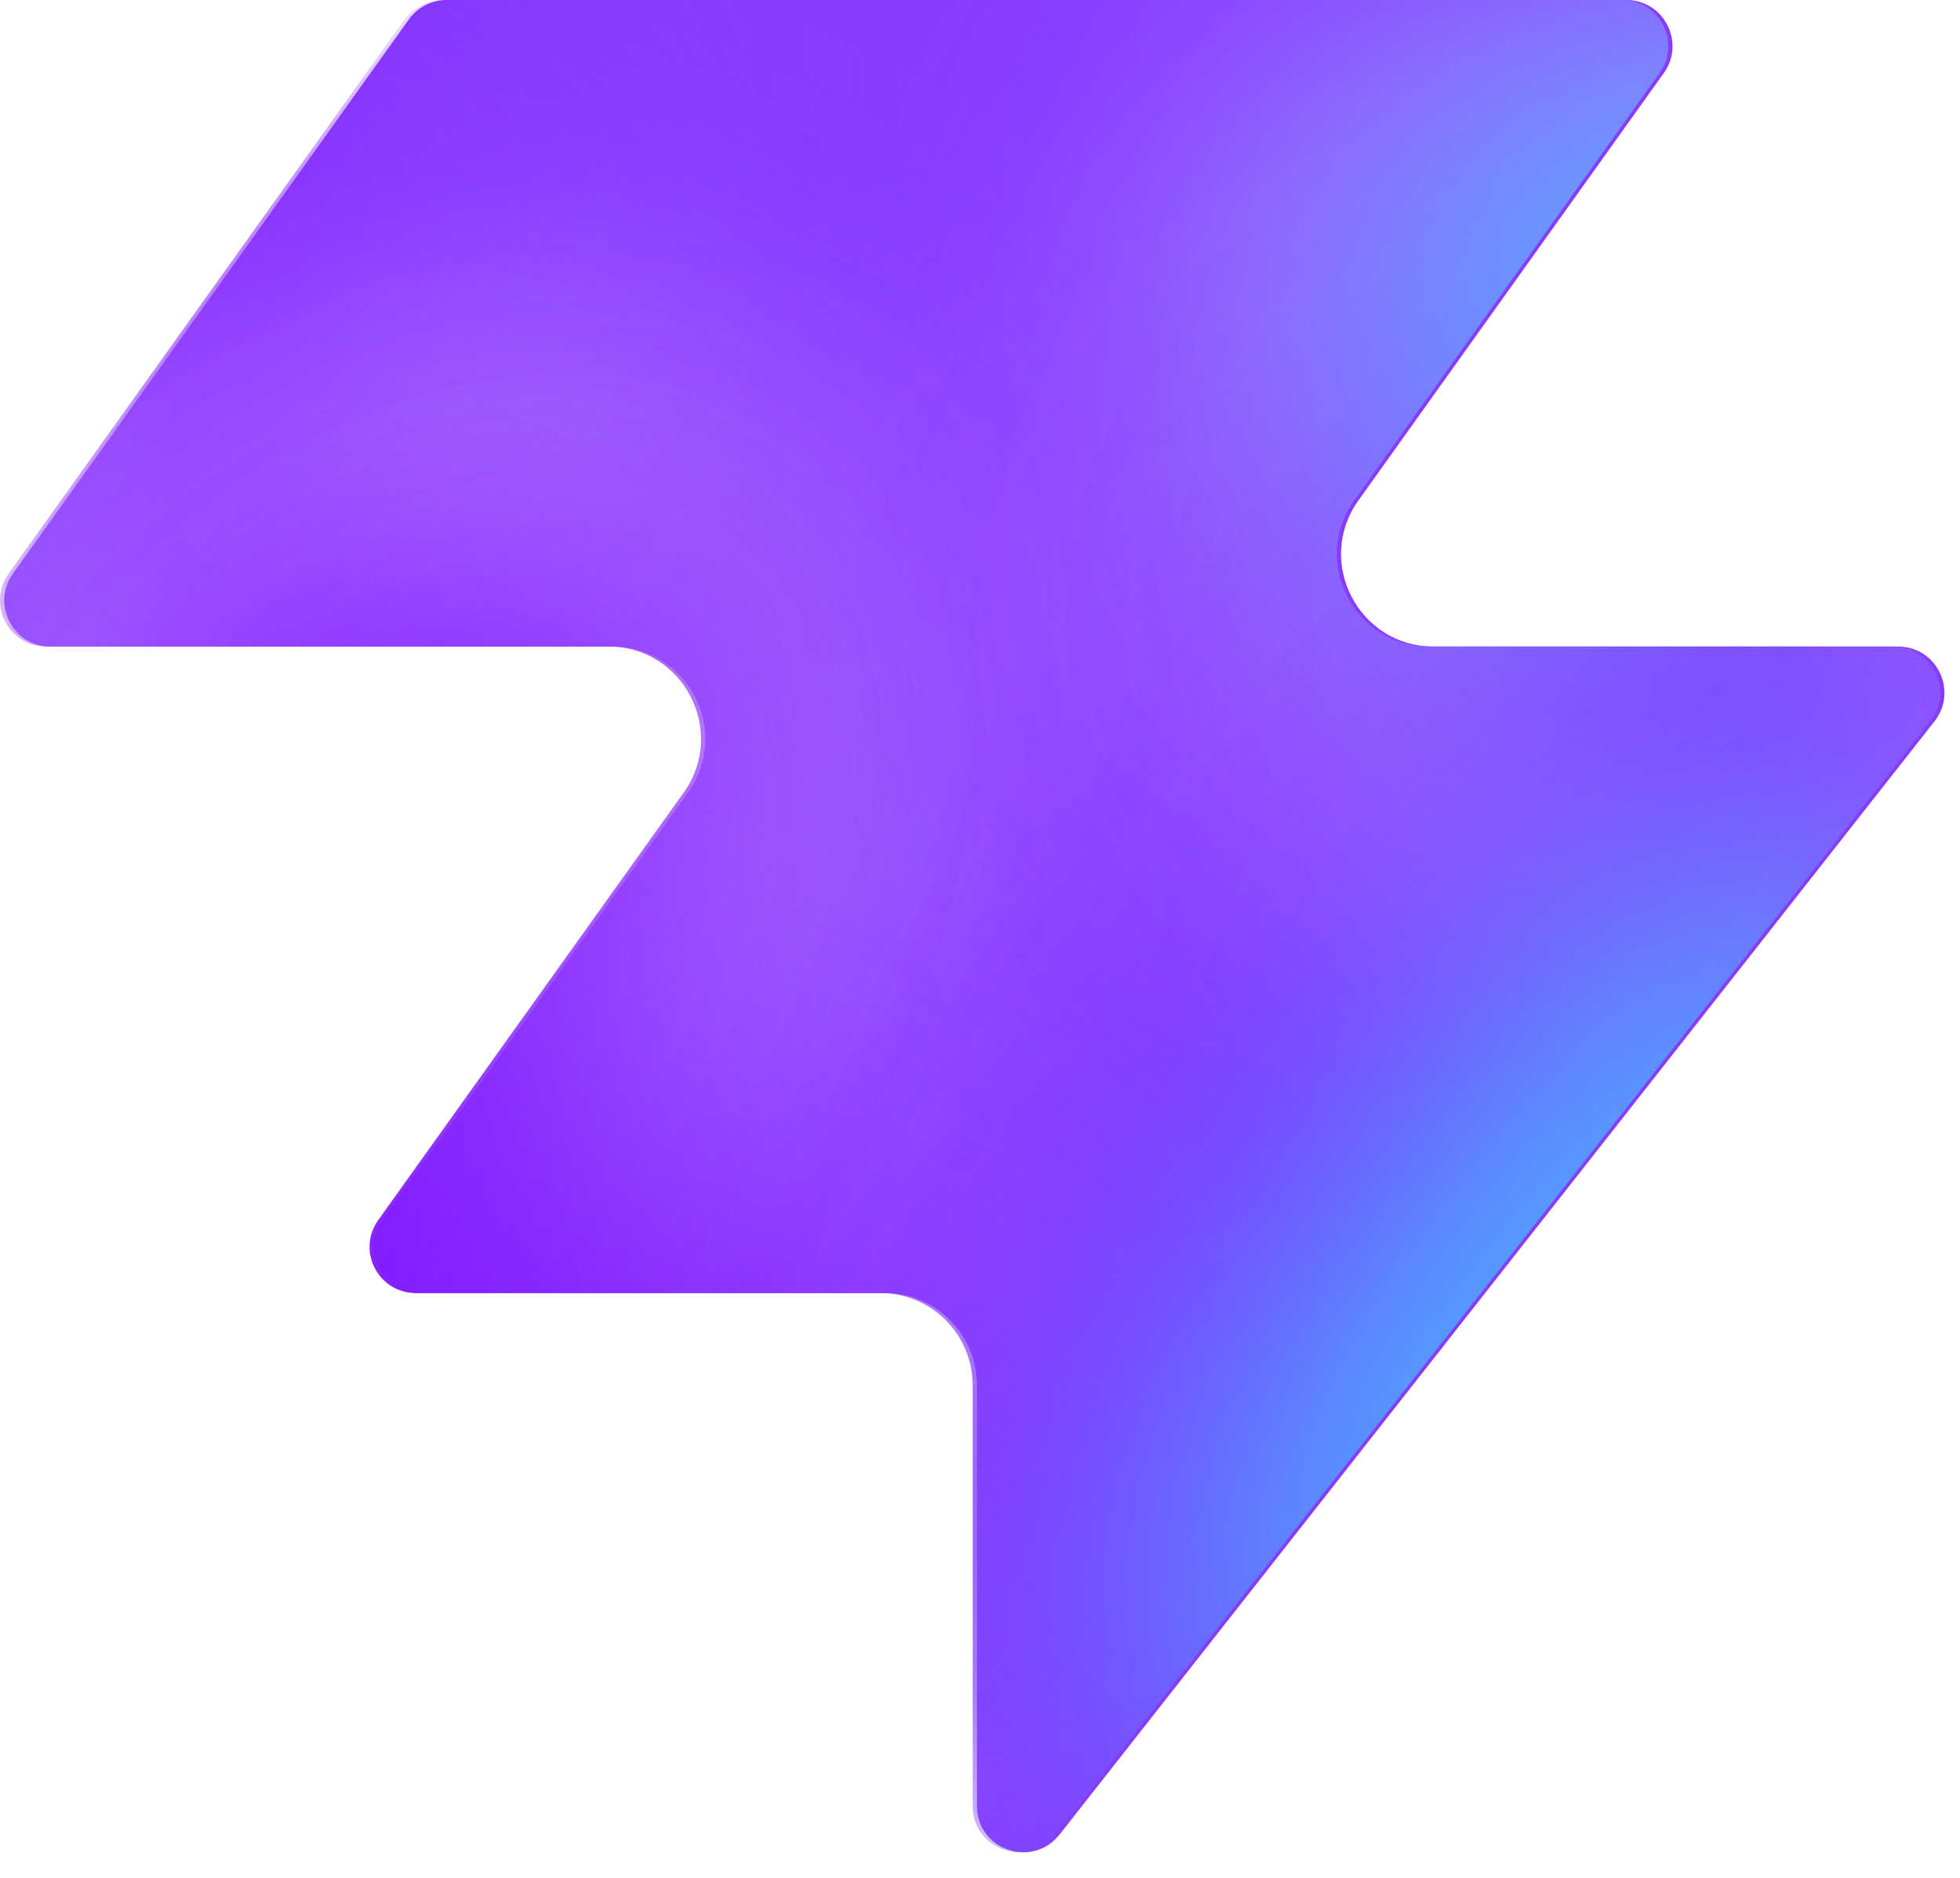
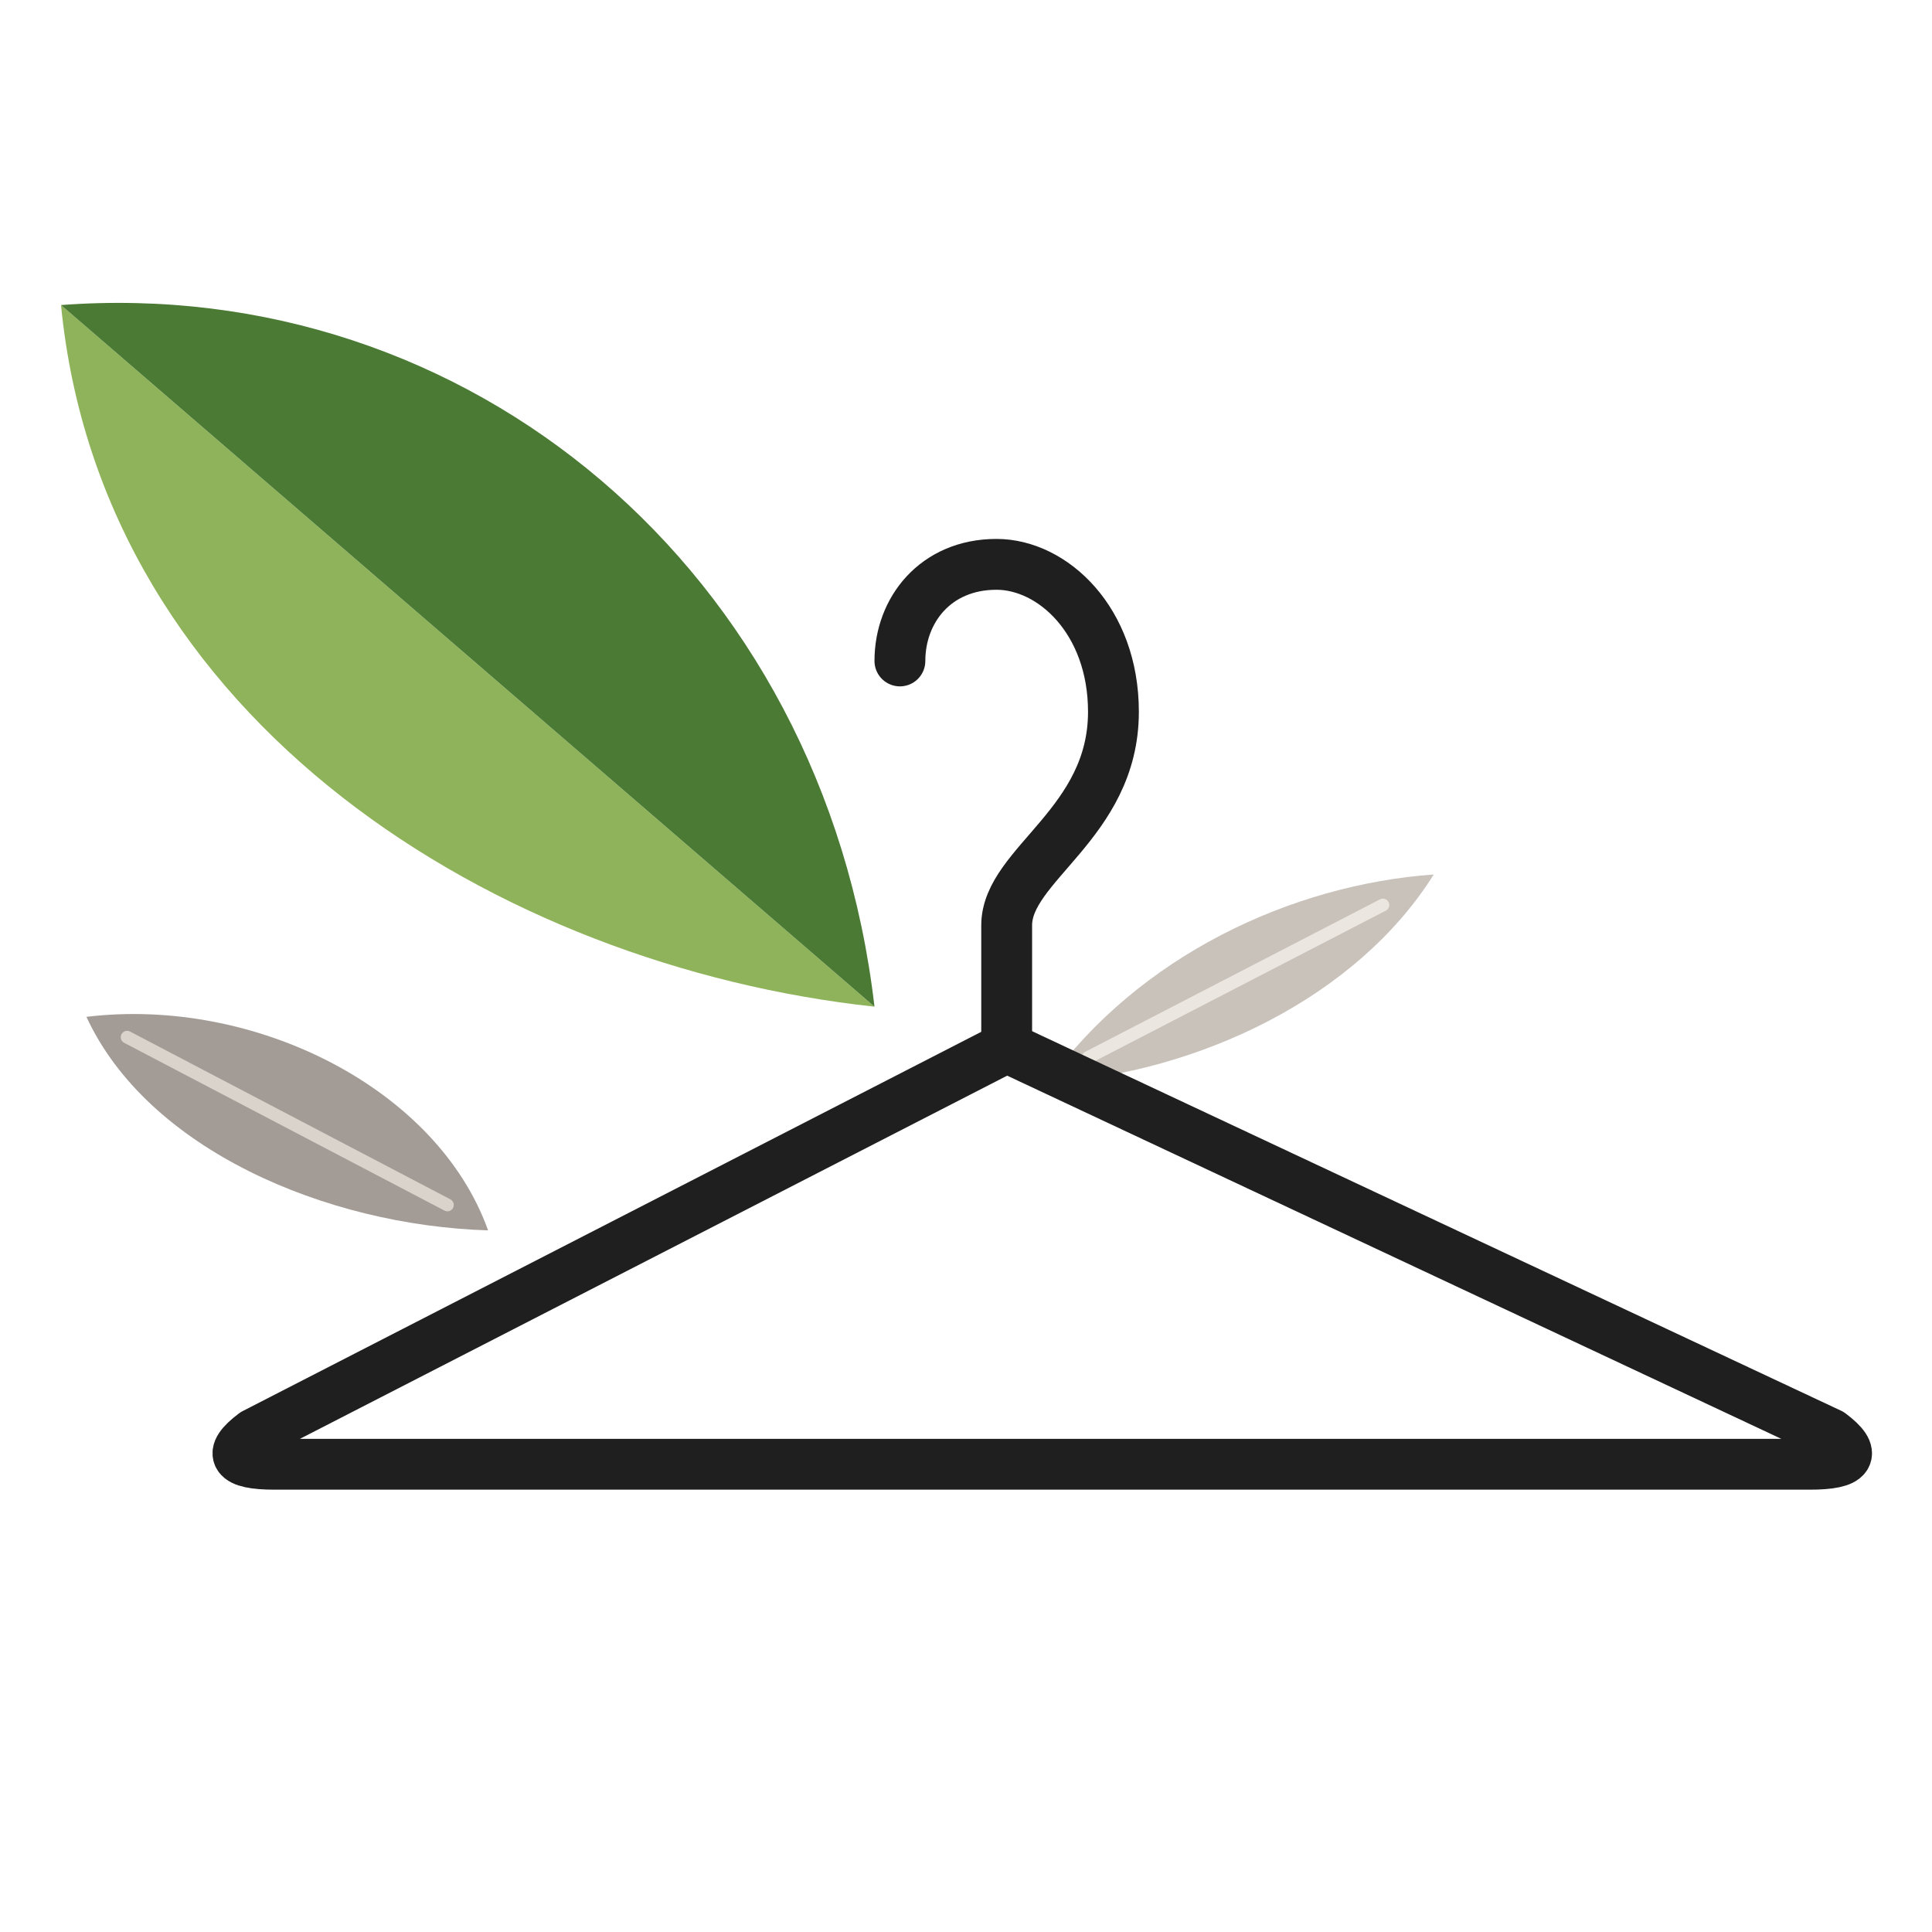
- <svg xmlns="http://www.w3.org/2000/svg" width="48" height="46" fill="none" viewBox="0 0 48 46">
-   <path fill="#863bff" d="M25.946 44.938c-.664.845-2.021.375-2.021-.698V33.937a2.26 2.26 0 0 0-2.262-2.262H10.287c-.92 0-1.456-1.04-.92-1.788l7.48-10.471c1.07-1.497 0-3.578-1.842-3.578H1.237c-.92 0-1.456-1.04-.92-1.788L10.013.474c.214-.297.556-.474.92-.474h28.894c.92 0 1.456 1.04.92 1.788l-7.48 10.471c-1.07 1.498 0 3.579 1.842 3.579h11.377c.943 0 1.473 1.088.89 1.83L25.947 44.94z" style="fill:#863bff;fill:color(display-p3 .525 .23 1);fill-opacity:1" />
-   <mask id="a" width="48" height="46" x="0" y="0" maskUnits="userSpaceOnUse" style="mask-type:alpha">
-     <path fill="#000" d="M25.842 44.938c-.664.844-2.021.375-2.021-.698V33.937a2.26 2.26 0 0 0-2.262-2.262H10.183c-.92 0-1.456-1.04-.92-1.788l7.48-10.471c1.07-1.498 0-3.579-1.842-3.579H1.133c-.92 0-1.456-1.04-.92-1.787L9.91.473c.214-.297.556-.474.92-.474h28.894c.92 0 1.456 1.04.92 1.788l-7.48 10.471c-1.07 1.498 0 3.578 1.842 3.578h11.377c.943 0 1.473 1.088.89 1.832L25.843 44.94z" style="fill:#000;fill-opacity:1" />
-   </mask>
-   <g mask="url(#a)">
-     <g filter="url(#b)">
-       <ellipse cx="5.508" cy="14.704" fill="#ede6ff" rx="5.508" ry="14.704" style="fill:#ede6ff;fill:color(display-p3 .927 .903 1);fill-opacity:1" transform="matrix(.00324 1 1 -.00324 -4.47 31.516)" />
-     </g>
-     <g filter="url(#c)">
-       <ellipse cx="10.399" cy="29.851" fill="#ede6ff" rx="10.399" ry="29.851" style="fill:#ede6ff;fill:color(display-p3 .927 .903 1);fill-opacity:1" transform="matrix(.00324 1 1 -.00324 -39.328 7.883)" />
-     </g>
-     <g filter="url(#d)">
-       <ellipse cx="5.508" cy="30.487" fill="#7e14ff" rx="5.508" ry="30.487" style="fill:#7e14ff;fill:color(display-p3 .492 .077 1);fill-opacity:1" transform="rotate(89.814 -25.913 -14.639)scale(1 -1)" />
-     </g>
-     <g filter="url(#e)">
-       <ellipse cx="5.508" cy="30.599" fill="#7e14ff" rx="5.508" ry="30.599" style="fill:#7e14ff;fill:color(display-p3 .492 .077 1);fill-opacity:1" transform="rotate(89.814 -32.644 -3.334)scale(1 -1)" />
-     </g>
-     <g filter="url(#f)">
-       <ellipse cx="5.508" cy="30.599" fill="#7e14ff" rx="5.508" ry="30.599" style="fill:#7e14ff;fill:color(display-p3 .492 .077 1);fill-opacity:1" transform="matrix(.00324 1 1 -.00324 -34.34 30.47)" />
-     </g>
-     <g filter="url(#g)">
-       <ellipse cx="14.072" cy="22.078" fill="#ede6ff" rx="14.072" ry="22.078" style="fill:#ede6ff;fill:color(display-p3 .927 .903 1);fill-opacity:1" transform="rotate(93.35 24.506 48.493)scale(-1 1)" />
-     </g>
-     <g filter="url(#h)">
-       <ellipse cx="3.47" cy="21.501" fill="#7e14ff" rx="3.47" ry="21.501" style="fill:#7e14ff;fill:color(display-p3 .492 .077 1);fill-opacity:1" transform="rotate(89.009 28.708 47.59)scale(-1 1)" />
-     </g>
-     <g filter="url(#i)">
-       <ellipse cx="3.47" cy="21.501" fill="#7e14ff" rx="3.47" ry="21.501" style="fill:#7e14ff;fill:color(display-p3 .492 .077 1);fill-opacity:1" transform="rotate(89.009 28.708 47.59)scale(-1 1)" />
-     </g>
-     <g filter="url(#j)">
-       <ellipse cx=".387" cy="8.972" fill="#7e14ff" rx="4.407" ry="29.108" style="fill:#7e14ff;fill:color(display-p3 .492 .077 1);fill-opacity:1" transform="rotate(39.51 .387 8.972)" />
-     </g>
-     <g filter="url(#k)">
-       <ellipse cx="47.523" cy="-6.092" fill="#7e14ff" rx="4.407" ry="29.108" style="fill:#7e14ff;fill:color(display-p3 .492 .077 1);fill-opacity:1" transform="rotate(37.892 47.523 -6.092)" />
-     </g>
-     <g filter="url(#l)">
-       <ellipse cx="41.412" cy="6.333" fill="#47bfff" rx="5.971" ry="9.665" style="fill:#47bfff;fill:color(display-p3 .28 .748 1);fill-opacity:1" transform="rotate(37.892 41.412 6.333)" />
-     </g>
-     <g filter="url(#m)">
-       <ellipse cx="-1.879" cy="38.332" fill="#7e14ff" rx="4.407" ry="29.108" style="fill:#7e14ff;fill:color(display-p3 .492 .077 1);fill-opacity:1" transform="rotate(37.892 -1.88 38.332)" />
-     </g>
-     <g filter="url(#n)">
-       <ellipse cx="-1.879" cy="38.332" fill="#7e14ff" rx="4.407" ry="29.108" style="fill:#7e14ff;fill:color(display-p3 .492 .077 1);fill-opacity:1" transform="rotate(37.892 -1.88 38.332)" />
-     </g>
-     <g filter="url(#o)">
-       <ellipse cx="35.651" cy="29.907" fill="#7e14ff" rx="4.407" ry="29.108" style="fill:#7e14ff;fill:color(display-p3 .492 .077 1);fill-opacity:1" transform="rotate(37.892 35.651 29.907)" />
-     </g>
-     <g filter="url(#p)">
-       <ellipse cx="38.418" cy="32.4" fill="#47bfff" rx="5.971" ry="15.297" style="fill:#47bfff;fill:color(display-p3 .28 .748 1);fill-opacity:1" transform="rotate(37.892 38.418 32.4)" />
-     </g>
+ <svg xmlns="http://www.w3.org/2000/svg" viewBox="30 -30 380 380" fill="none">
+   <style>
+     .hanger { stroke: #1f1f1f; }
+     @media (prefers-color-scheme: dark) { .hanger { stroke: #f2ede6; } }
+   </style>
+   <path d="M47 170 C80 166 116 184 126 212 C94 211 59 196 47 170 Z" fill="#a39c96" />
+   <path d="M55 174 L118 207" stroke="#d9d3cc" stroke-width="2.5" stroke-linecap="round" />
+   <path d="M236 183 C254 158 284 144 312 142 C297 166 266 181 236 183 Z" fill="#c9c2bb" />
+   <path d="M244 178 L302 148" stroke="#ebe6e0" stroke-width="2.5" stroke-linecap="round" />
+   <path d="M42 30 C50 112 128 160 202 168 Z" fill="#8fb35a" />
+   <path d="M42 30 C122 24 192 82 202 168 Z" fill="#4a7a33" />
+   <g class="hanger" stroke-width="10" stroke-linecap="round" stroke-linejoin="round">
+     <path d="M228 176 L228 152 C228 140 249 132 249 110 C249 92 237 81 226 81 C214 81 207 90 207 100" />
+     <path d="M228 176 L80 252 Q72 258 84 258 L386 258 Q398 258 390 252 Z" />
  </g>
-   <defs>
-     <filter id="b" width="60.045" height="41.654" x="-19.77" y="16.149" color-interpolation-filters="sRGB" filterUnits="userSpaceOnUse">
-       <feFlood flood-opacity="0" result="BackgroundImageFix" />
-       <feBlend in="SourceGraphic" in2="BackgroundImageFix" result="shape" />
-       <feGaussianBlur result="effect1_foregroundBlur_2002_17158" stdDeviation="7.659" />
-     </filter>
-     <filter id="c" width="90.34" height="51.437" x="-54.613" y="-7.533" color-interpolation-filters="sRGB" filterUnits="userSpaceOnUse">
-       <feFlood flood-opacity="0" result="BackgroundImageFix" />
-       <feBlend in="SourceGraphic" in2="BackgroundImageFix" result="shape" />
-       <feGaussianBlur result="effect1_foregroundBlur_2002_17158" stdDeviation="7.659" />
-     </filter>
-     <filter id="d" width="79.355" height="29.4" x="-49.64" y="2.03" color-interpolation-filters="sRGB" filterUnits="userSpaceOnUse">
-       <feFlood flood-opacity="0" result="BackgroundImageFix" />
-       <feBlend in="SourceGraphic" in2="BackgroundImageFix" result="shape" />
-       <feGaussianBlur result="effect1_foregroundBlur_2002_17158" stdDeviation="4.596" />
-     </filter>
-     <filter id="e" width="79.579" height="29.4" x="-45.045" y="20.029" color-interpolation-filters="sRGB" filterUnits="userSpaceOnUse">
-       <feFlood flood-opacity="0" result="BackgroundImageFix" />
-       <feBlend in="SourceGraphic" in2="BackgroundImageFix" result="shape" />
-       <feGaussianBlur result="effect1_foregroundBlur_2002_17158" stdDeviation="4.596" />
-     </filter>
-     <filter id="f" width="79.579" height="29.4" x="-43.513" y="21.178" color-interpolation-filters="sRGB" filterUnits="userSpaceOnUse">
-       <feFlood flood-opacity="0" result="BackgroundImageFix" />
-       <feBlend in="SourceGraphic" in2="BackgroundImageFix" result="shape" />
-       <feGaussianBlur result="effect1_foregroundBlur_2002_17158" stdDeviation="4.596" />
-     </filter>
-     <filter id="g" width="74.749" height="58.852" x="15.756" y="-17.901" color-interpolation-filters="sRGB" filterUnits="userSpaceOnUse">
-       <feFlood flood-opacity="0" result="BackgroundImageFix" />
-       <feBlend in="SourceGraphic" in2="BackgroundImageFix" result="shape" />
-       <feGaussianBlur result="effect1_foregroundBlur_2002_17158" stdDeviation="7.659" />
-     </filter>
-     <filter id="h" width="61.377" height="25.362" x="23.548" y="2.284" color-interpolation-filters="sRGB" filterUnits="userSpaceOnUse">
-       <feFlood flood-opacity="0" result="BackgroundImageFix" />
-       <feBlend in="SourceGraphic" in2="BackgroundImageFix" result="shape" />
-       <feGaussianBlur result="effect1_foregroundBlur_2002_17158" stdDeviation="4.596" />
-     </filter>
-     <filter id="i" width="61.377" height="25.362" x="23.548" y="2.284" color-interpolation-filters="sRGB" filterUnits="userSpaceOnUse">
-       <feFlood flood-opacity="0" result="BackgroundImageFix" />
-       <feBlend in="SourceGraphic" in2="BackgroundImageFix" result="shape" />
-       <feGaussianBlur result="effect1_foregroundBlur_2002_17158" stdDeviation="4.596" />
-     </filter>
-     <filter id="j" width="56.045" height="63.649" x="-27.636" y="-22.853" color-interpolation-filters="sRGB" filterUnits="userSpaceOnUse">
-       <feFlood flood-opacity="0" result="BackgroundImageFix" />
-       <feBlend in="SourceGraphic" in2="BackgroundImageFix" result="shape" />
-       <feGaussianBlur result="effect1_foregroundBlur_2002_17158" stdDeviation="4.596" />
-     </filter>
-     <filter id="k" width="54.814" height="64.646" x="20.116" y="-38.415" color-interpolation-filters="sRGB" filterUnits="userSpaceOnUse">
-       <feFlood flood-opacity="0" result="BackgroundImageFix" />
-       <feBlend in="SourceGraphic" in2="BackgroundImageFix" result="shape" />
-       <feGaussianBlur result="effect1_foregroundBlur_2002_17158" stdDeviation="4.596" />
-     </filter>
-     <filter id="l" width="33.541" height="35.313" x="24.641" y="-11.323" color-interpolation-filters="sRGB" filterUnits="userSpaceOnUse">
-       <feFlood flood-opacity="0" result="BackgroundImageFix" />
-       <feBlend in="SourceGraphic" in2="BackgroundImageFix" result="shape" />
-       <feGaussianBlur result="effect1_foregroundBlur_2002_17158" stdDeviation="4.596" />
-     </filter>
-     <filter id="m" width="54.814" height="64.646" x="-29.286" y="6.009" color-interpolation-filters="sRGB" filterUnits="userSpaceOnUse">
-       <feFlood flood-opacity="0" result="BackgroundImageFix" />
-       <feBlend in="SourceGraphic" in2="BackgroundImageFix" result="shape" />
-       <feGaussianBlur result="effect1_foregroundBlur_2002_17158" stdDeviation="4.596" />
-     </filter>
-     <filter id="n" width="54.814" height="64.646" x="-29.286" y="6.009" color-interpolation-filters="sRGB" filterUnits="userSpaceOnUse">
-       <feFlood flood-opacity="0" result="BackgroundImageFix" />
-       <feBlend in="SourceGraphic" in2="BackgroundImageFix" result="shape" />
-       <feGaussianBlur result="effect1_foregroundBlur_2002_17158" stdDeviation="4.596" />
-     </filter>
-     <filter id="o" width="54.814" height="64.646" x="8.244" y="-2.416" color-interpolation-filters="sRGB" filterUnits="userSpaceOnUse">
-       <feFlood flood-opacity="0" result="BackgroundImageFix" />
-       <feBlend in="SourceGraphic" in2="BackgroundImageFix" result="shape" />
-       <feGaussianBlur result="effect1_foregroundBlur_2002_17158" stdDeviation="4.596" />
-     </filter>
-     <filter id="p" width="39.409" height="43.623" x="18.713" y="10.588" color-interpolation-filters="sRGB" filterUnits="userSpaceOnUse">
-       <feFlood flood-opacity="0" result="BackgroundImageFix" />
-       <feBlend in="SourceGraphic" in2="BackgroundImageFix" result="shape" />
-       <feGaussianBlur result="effect1_foregroundBlur_2002_17158" stdDeviation="4.596" />
-     </filter>
-   </defs>
</svg>
